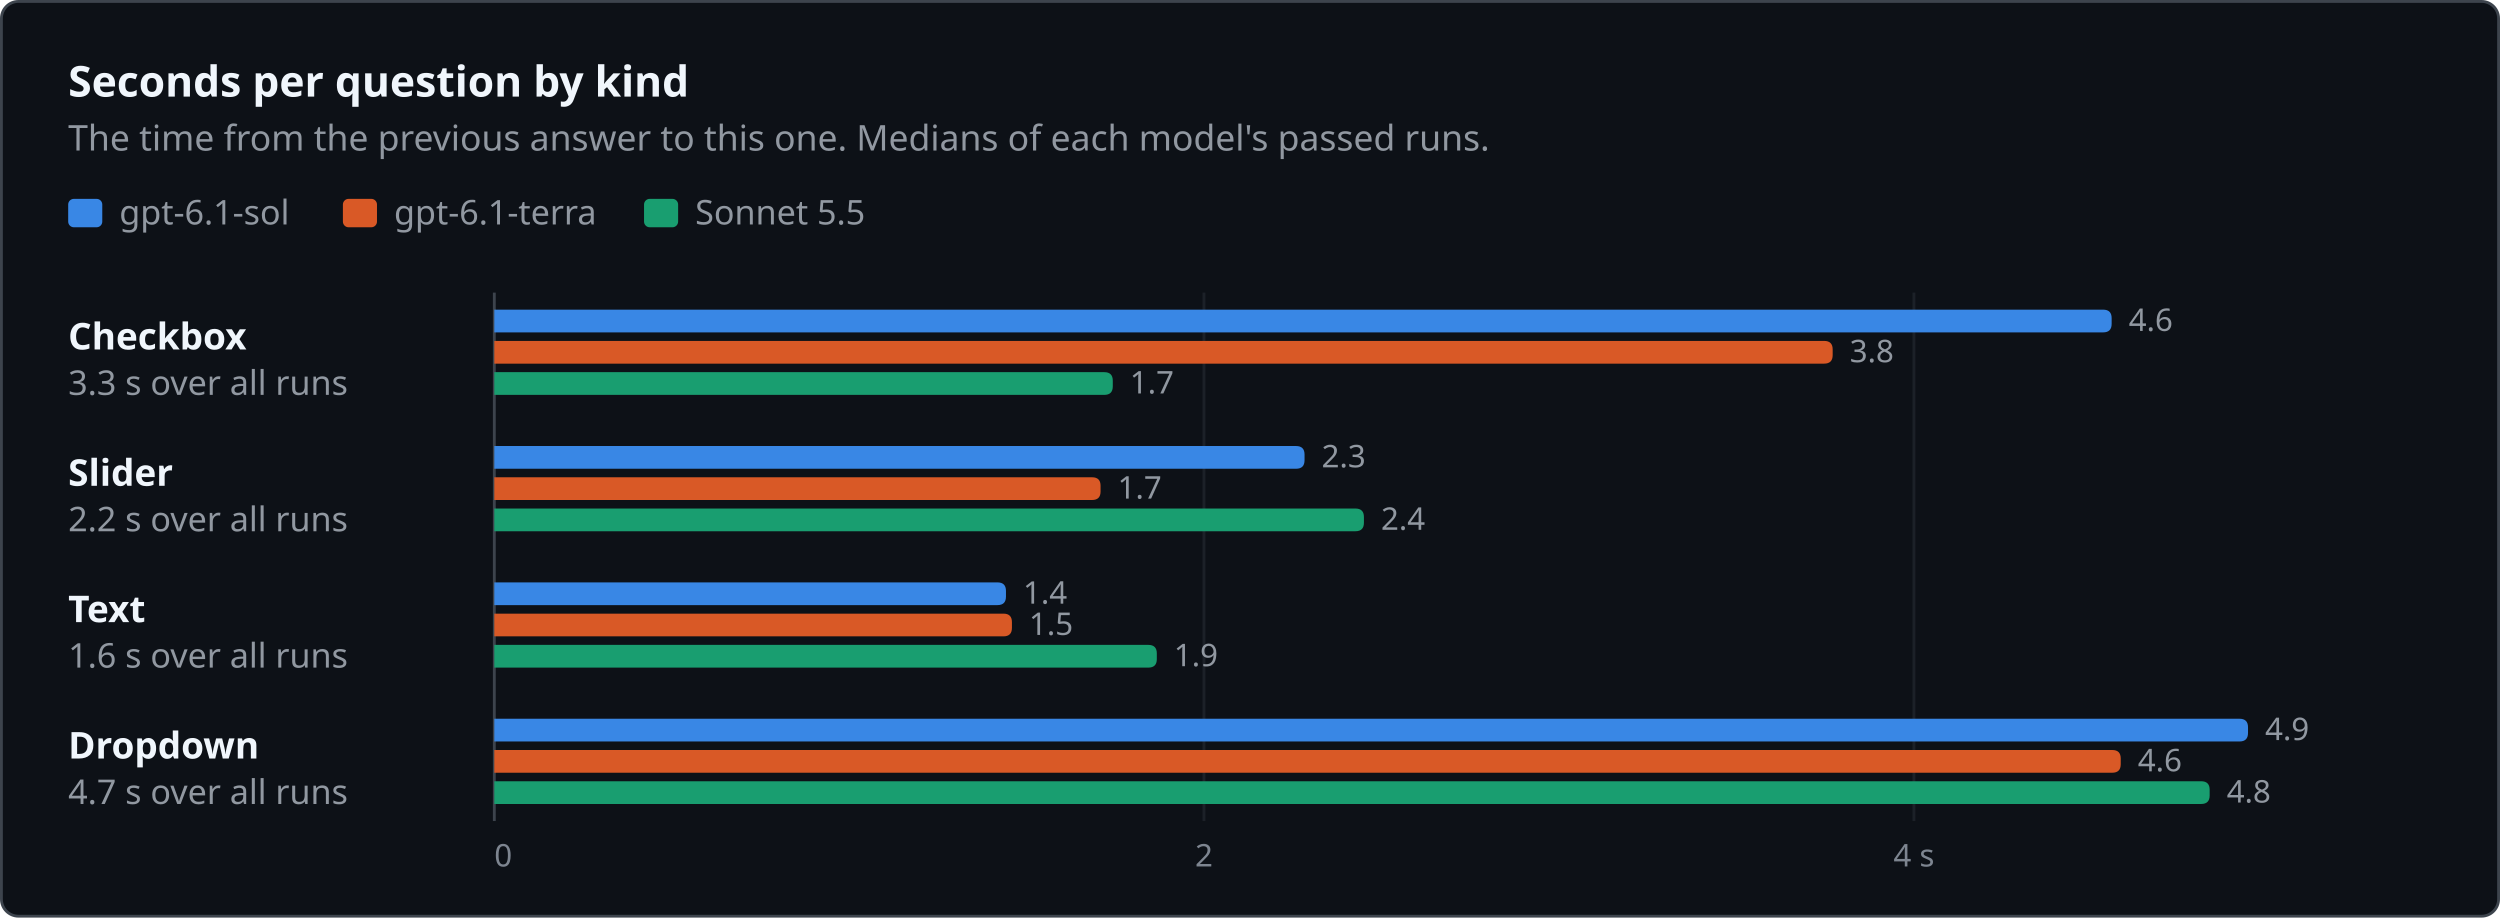
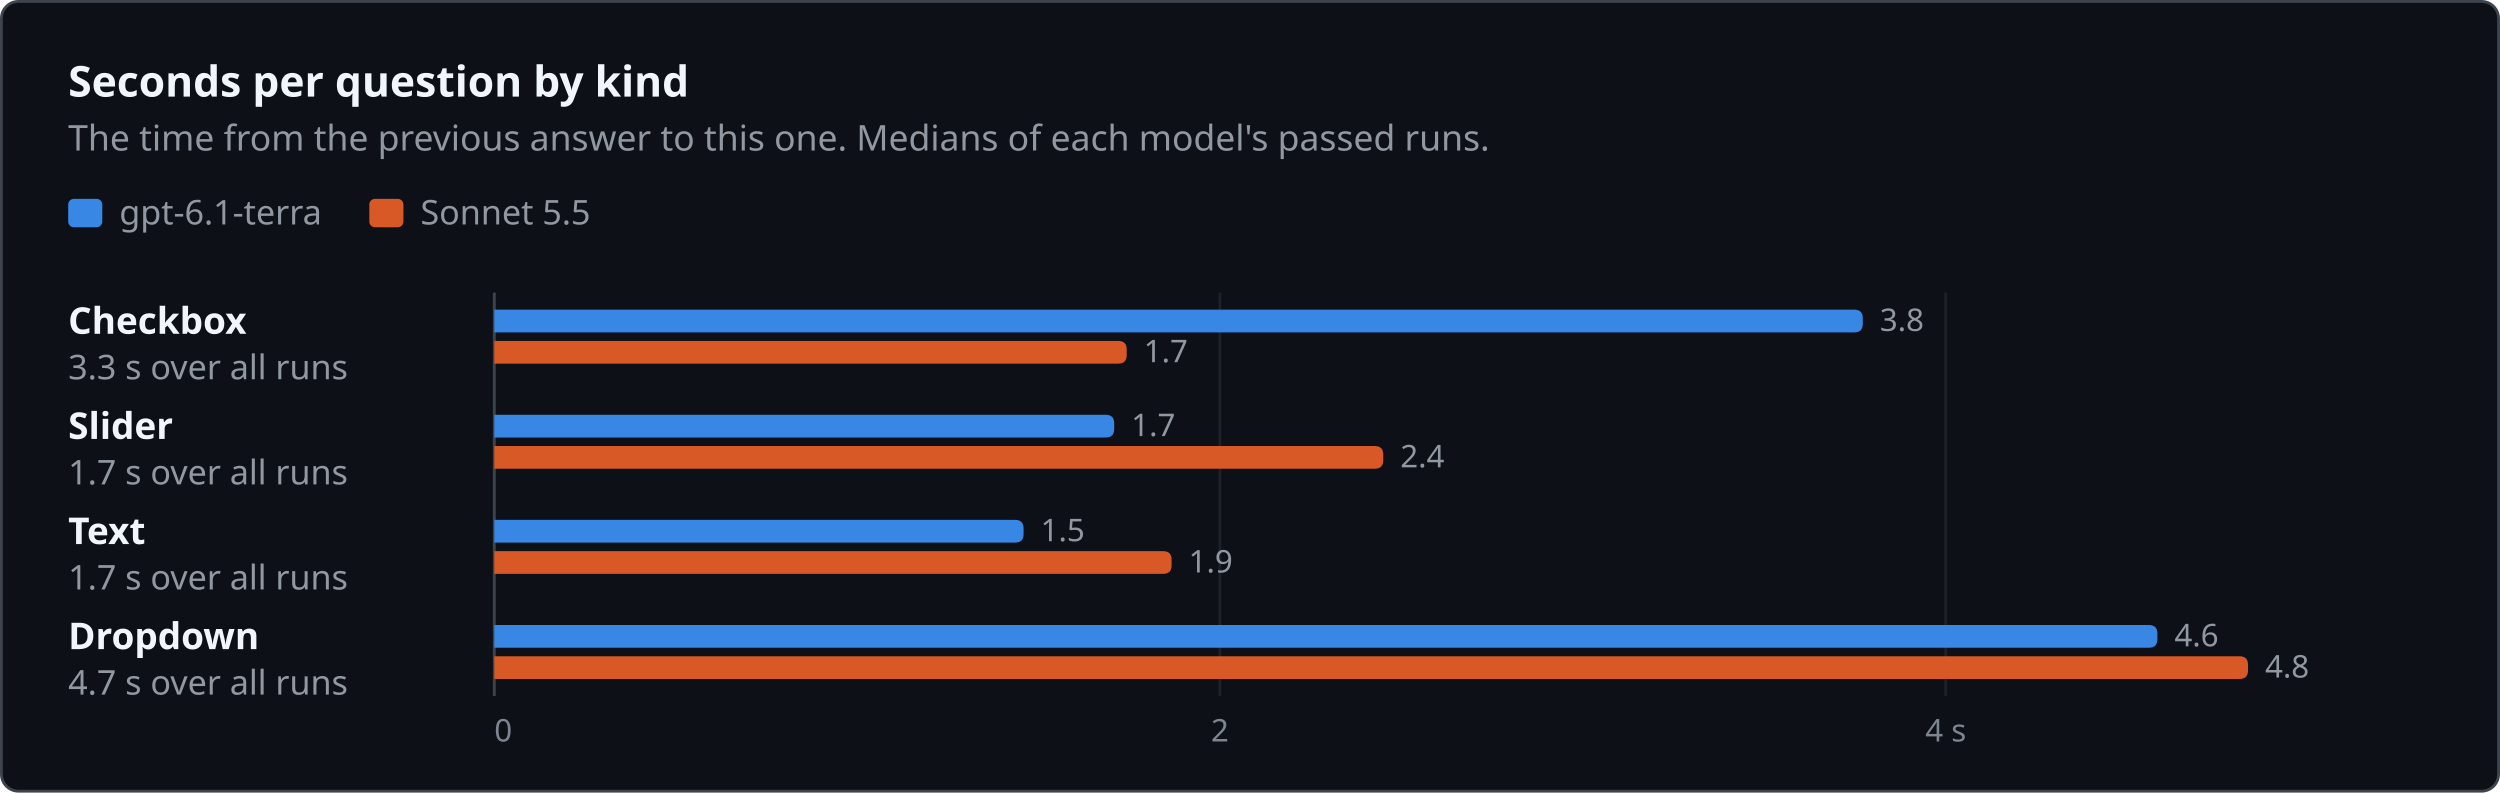
- <svg xmlns="http://www.w3.org/2000/svg" width="880" height="323" viewBox="0 0 880 323" role="img" aria-label="Seconds per question by kind, a bar per model. Over all runs: checkbox 3.3 s, slider 2.2 s, text 1.6 s, dropdown 4.7 s">
+ <svg xmlns="http://www.w3.org/2000/svg" width="880" height="279" viewBox="0 0 880 279" role="img" aria-label="Seconds per question by kind, a bar per model. Over all runs: checkbox 3.3 s, slider 1.7 s, text 1.7 s, dropdown 4.7 s">
  <style>text{font-family:-apple-system, BlinkMacSystemFont, "Segoe UI", "Noto Sans", Helvetica, Arial, sans-serif;font-variant-numeric:tabular-nums}.t{fill:#f0f6fc}.t2{fill:#9198a1}.m{fill:#7d8590}.bg{fill:#0d1117;stroke:#3d444d}.grid{stroke:#1c2128;stroke-width:1}.axis{stroke:#3d444d;stroke-width:1}.tools{fill:#3987e5}.out{fill:#454c56}.dot{fill:#d1d7e0;stroke:#0d1117;stroke-width:1.5}.miss{fill:#0d1117;stroke:#f85149;stroke-width:1.75}.pass{fill:#3fb950}.fail{fill:#0d1117;stroke:#f85149;stroke-width:1.75}.cut{stroke:#0d1117;stroke-width:2}.s0{fill:#3987e5}.s1{fill:#d95926}.s2{fill:#199e70}.s3{fill:#c98500}.s4{fill:#d55181}.s5{fill:#008300}.s6{fill:#9085e9}.s7{fill:#e66767}</style>
-   <rect x="0.5" y="0.5" width="879" height="322" rx="6" class="bg" />
+   <rect x="0.5" y="0.5" width="879" height="278" rx="6" class="bg" />
  <text x="24" y="34" class="t" font-size="15" font-weight="600">Seconds per question by kind</text>
  <text x="24" y="53" class="t2" font-size="12.5">The time from the previous answer to this one. Medians of each model's passed runs.</text>
  <rect x="24" y="70" width="12" height="10" class="s0" rx="2" />
-   <text x="42" y="79" class="t2" font-size="12">gpt-6.1-sol</text>
-   <rect x="120.7" y="70" width="12" height="10" class="s1" rx="2" />
-   <text x="138.7" y="79" class="t2" font-size="12">gpt-6.1-terra</text>
-   <rect x="226.7" y="70" width="12" height="10" class="s2" rx="2" />
-   <text x="244.7" y="79" class="t2" font-size="12">Sonnet 5.5</text>
-   <line x1="174" y1="103" x2="174" y2="289" class="axis" />
-   <text x="174" y="305" class="m" font-size="11">0</text>
-   <line x1="423.8" y1="103" x2="423.8" y2="289" class="grid" />
-   <text x="423.8" y="305" class="m" font-size="11" text-anchor="middle">2</text>
-   <line x1="673.7" y1="103" x2="673.7" y2="289" class="grid" />
-   <text x="673.7" y="305" class="m" font-size="11" text-anchor="middle">4 s</text>
-   <text x="24" y="123" class="t" font-size="13" font-weight="600">Checkbox</text>
-   <text x="24" y="139" class="t2" font-size="12">3.3 s over all runs</text>
-   <path d="M174 109H740.3Q743.3 109 743.3 112V114Q743.3 117 740.3 117H174Z" class="s0" />
-   <text x="749.3" y="116.5" class="t2" font-size="11">4.6</text>
-   <path d="M174 120H642.1Q645.1 120 645.1 123V125Q645.1 128 642.1 128H174Z" class="s1" />
-   <text x="651.1" y="127.5" class="t2" font-size="11">3.8</text>
-   <path d="M174 131H388.7Q391.7 131 391.7 134V136Q391.7 139 388.7 139H174Z" class="s2" />
-   <text x="397.7" y="138.5" class="t2" font-size="11">1.7</text>
-   <text x="24" y="171" class="t" font-size="13" font-weight="600">Slider</text>
-   <text x="24" y="187" class="t2" font-size="12">2.2 s over all runs</text>
-   <path d="M174 157H456.2Q459.2 157 459.2 160V162Q459.2 165 456.2 165H174Z" class="s0" />
-   <text x="465.2" y="164.5" class="t2" font-size="11">2.3</text>
-   <path d="M174 168H384.4Q387.4 168 387.4 171V173Q387.4 176 384.4 176H174Z" class="s1" />
-   <text x="393.4" y="175.5" class="t2" font-size="11">1.7</text>
-   <path d="M174 179H477.1Q480.1 179 480.1 182V184Q480.1 187 477.1 187H174Z" class="s2" />
-   <text x="486.1" y="186.5" class="t2" font-size="11">2.4</text>
-   <text x="24" y="219" class="t" font-size="13" font-weight="600">Text</text>
-   <text x="24" y="235" class="t2" font-size="12">1.6 s over all runs</text>
-   <path d="M174 205H351.1Q354.1 205 354.1 208V210Q354.1 213 351.1 213H174Z" class="s0" />
-   <text x="360.1" y="212.5" class="t2" font-size="11">1.4</text>
-   <path d="M174 216H353.2Q356.2 216 356.2 219V221Q356.2 224 353.2 224H174Z" class="s1" />
-   <text x="362.2" y="223.5" class="t2" font-size="11">1.5</text>
-   <path d="M174 227H404.2Q407.2 227 407.2 230V232Q407.2 235 404.2 235H174Z" class="s2" />
-   <text x="413.2" y="234.5" class="t2" font-size="11">1.9</text>
-   <text x="24" y="267" class="t" font-size="13" font-weight="600">Dropdown</text>
-   <text x="24" y="283" class="t2" font-size="12">4.7 s over all runs</text>
-   <path d="M174 253H788.3Q791.3 253 791.3 256V258Q791.3 261 788.3 261H174Z" class="s0" />
-   <text x="797.3" y="260.5" class="t2" font-size="11">4.9</text>
-   <path d="M174 264H743.5Q746.5 264 746.5 267V269Q746.5 272 743.5 272H174Z" class="s1" />
-   <text x="752.5" y="271.5" class="t2" font-size="11">4.6</text>
-   <path d="M174 275H774.8Q777.8 275 777.8 278V280Q777.8 283 774.8 283H174Z" class="s2" />
-   <text x="783.8" y="282.5" class="t2" font-size="11">4.8</text>
+   <text x="42" y="79" class="t2" font-size="12">gpt-6.1-terra</text>
+   <rect x="130" y="70" width="12" height="10" class="s1" rx="2" />
+   <text x="148" y="79" class="t2" font-size="12">Sonnet 5.5</text>
+   <line x1="174" y1="103" x2="174" y2="245" class="axis" />
+   <text x="174" y="261" class="m" font-size="11">0</text>
+   <line x1="429.4" y1="103" x2="429.4" y2="245" class="grid" />
+   <text x="429.4" y="261" class="m" font-size="11" text-anchor="middle">2</text>
+   <line x1="684.9" y1="103" x2="684.9" y2="245" class="grid" />
+   <text x="684.9" y="261" class="m" font-size="11" text-anchor="middle">4 s</text>
+   <text x="24" y="117.5" class="t" font-size="13" font-weight="600">Checkbox</text>
+   <text x="24" y="133.5" class="t2" font-size="12">3.3 s over all runs</text>
+   <path d="M174 109H652.7Q655.7 109 655.7 112V114Q655.7 117 652.7 117H174Z" class="s0" />
+   <text x="661.7" y="116.5" class="t2" font-size="11">3.8</text>
+   <path d="M174 120H393.6Q396.6 120 396.6 123V125Q396.6 128 393.6 128H174Z" class="s1" />
+   <text x="402.6" y="127.5" class="t2" font-size="11">1.7</text>
+   <text x="24" y="154.5" class="t" font-size="13" font-weight="600">Slider</text>
+   <text x="24" y="170.5" class="t2" font-size="12">1.7 s over all runs</text>
+   <path d="M174 146H389.2Q392.2 146 392.2 149V151Q392.2 154 389.2 154H174Z" class="s0" />
+   <text x="398.2" y="153.5" class="t2" font-size="11">1.7</text>
+   <path d="M174 157H483.9Q486.9 157 486.9 160V162Q486.9 165 483.9 165H174Z" class="s1" />
+   <text x="492.9" y="164.5" class="t2" font-size="11">2.4</text>
+   <text x="24" y="191.5" class="t" font-size="13" font-weight="600">Text</text>
+   <text x="24" y="207.5" class="t2" font-size="12">1.7 s over all runs</text>
+   <path d="M174 183H357.3Q360.3 183 360.3 186V188Q360.3 191 357.3 191H174Z" class="s0" />
+   <text x="366.3" y="190.5" class="t2" font-size="11">1.5</text>
+   <path d="M174 194H409.4Q412.4 194 412.4 197V199Q412.4 202 409.4 202H174Z" class="s1" />
+   <text x="418.4" y="201.5" class="t2" font-size="11">1.9</text>
+   <text x="24" y="228.5" class="t" font-size="13" font-weight="600">Dropdown</text>
+   <text x="24" y="244.5" class="t2" font-size="12">4.7 s over all runs</text>
+   <path d="M174 220H756.4Q759.4 220 759.4 223V225Q759.4 228 756.4 228H174Z" class="s0" />
+   <text x="765.4" y="227.5" class="t2" font-size="11">4.6</text>
+   <path d="M174 231H788.3Q791.3 231 791.3 234V236Q791.3 239 788.3 239H174Z" class="s1" />
+   <text x="797.3" y="238.5" class="t2" font-size="11">4.8</text>
</svg>
